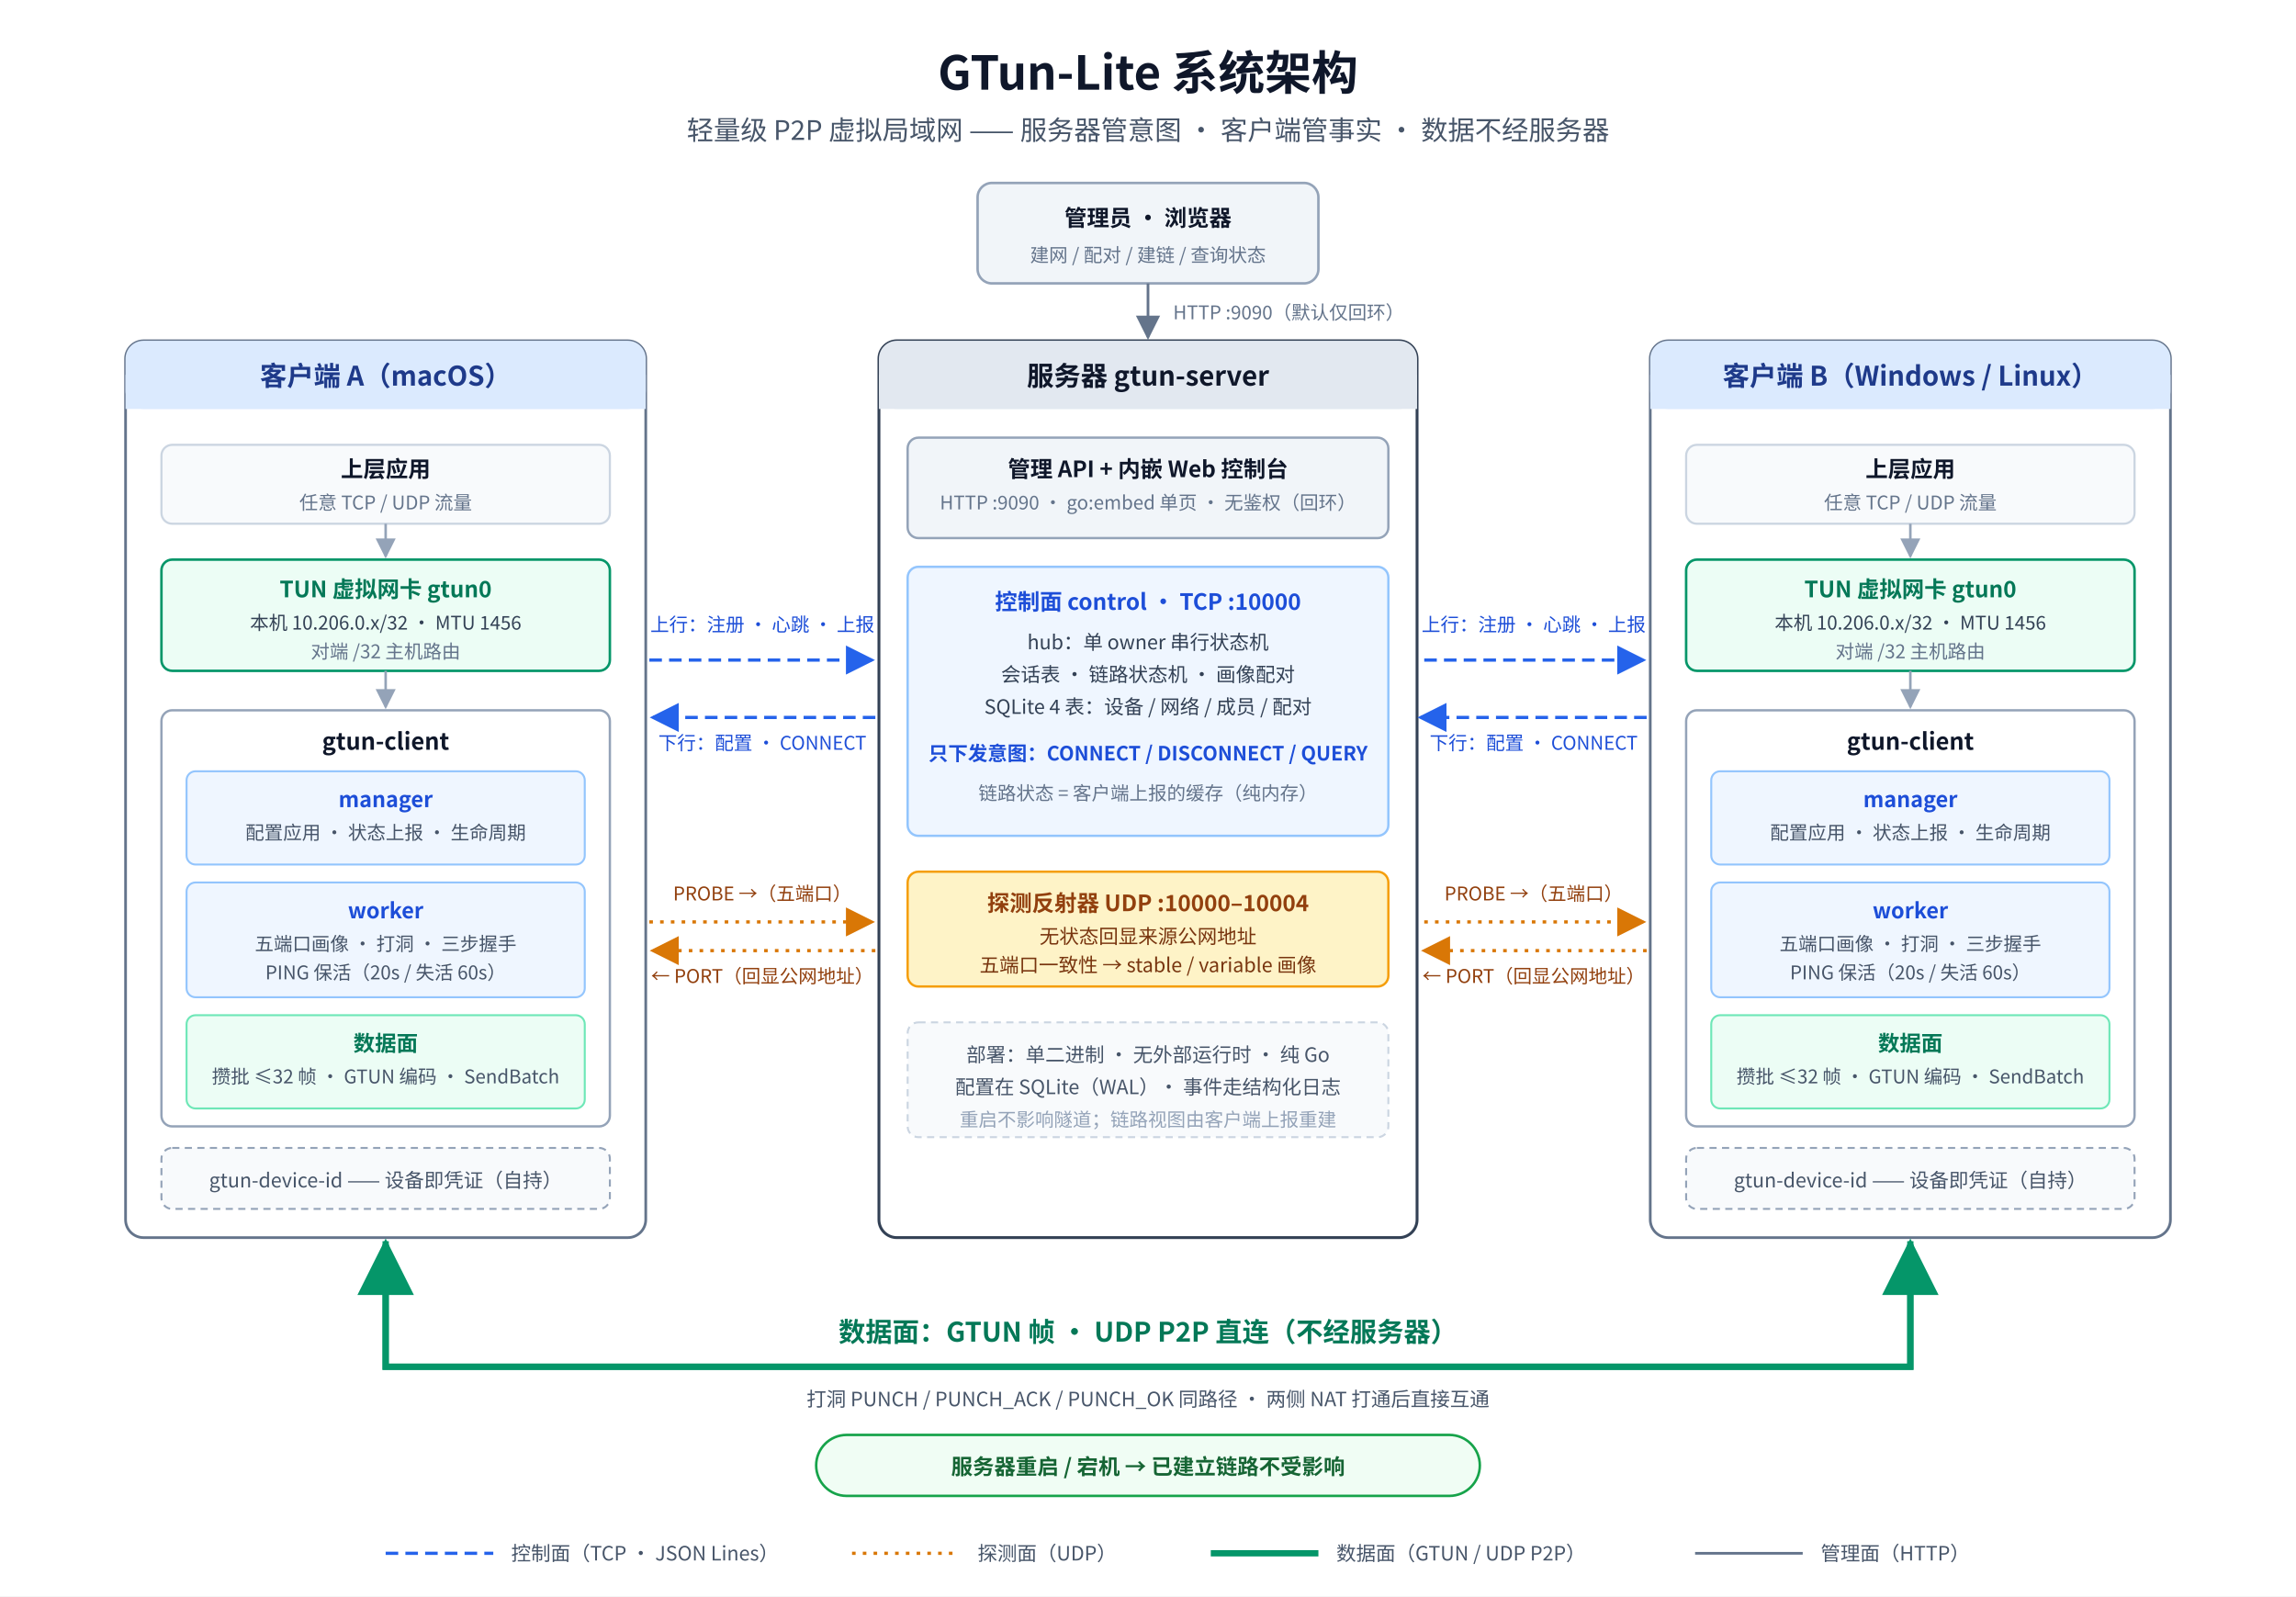
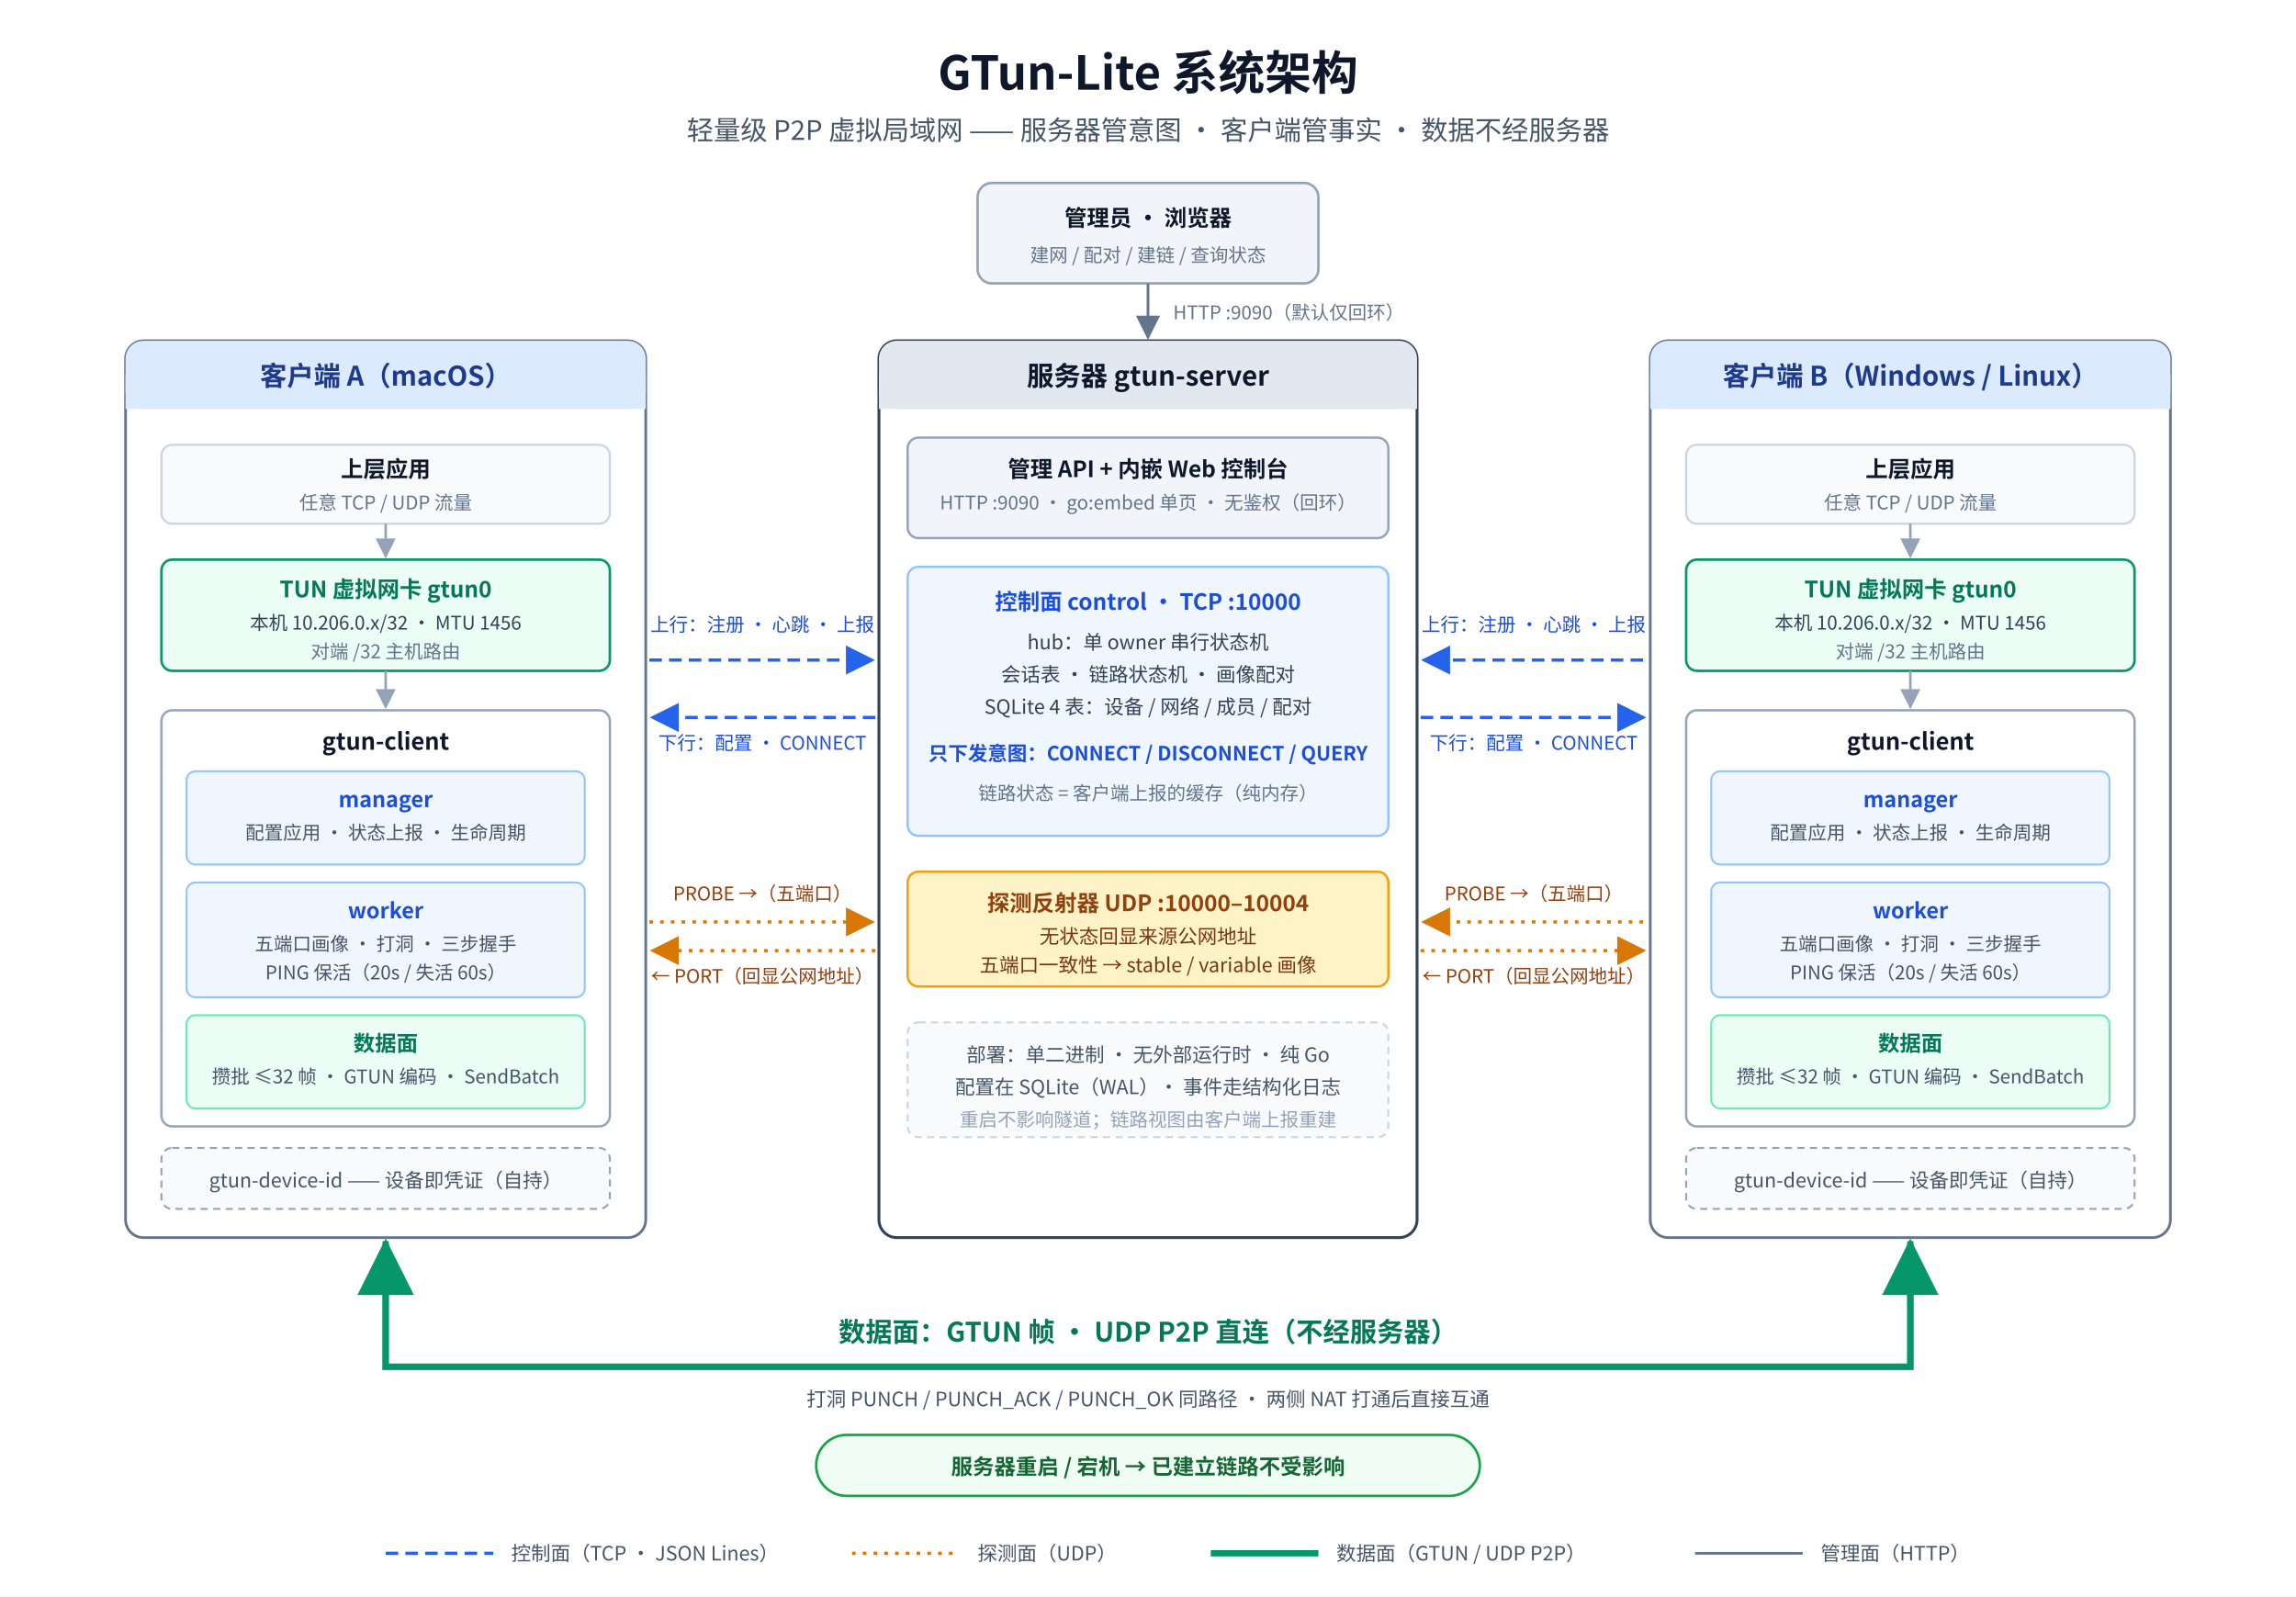
<svg xmlns="http://www.w3.org/2000/svg" width="1280" height="890" viewBox="0 0 1280 890" font-family="'PingFang SC','Hiragino Sans GB','Microsoft YaHei','Noto Sans CJK SC',sans-serif">
  <defs>
    <marker id="mBlue" markerWidth="9" markerHeight="9" refX="8" refY="4.5" orient="auto">
      <path d="M0,0 L9,4.5 L0,9 z" fill="#2563eb" />
    </marker>
    <marker id="mAmber" markerWidth="9" markerHeight="9" refX="8" refY="4.5" orient="auto">
      <path d="M0,0 L9,4.5 L0,9 z" fill="#d97706" />
    </marker>
    <marker id="mGreen" markerWidth="9" markerHeight="9" refX="8" refY="4.5" orient="auto">
      <path d="M0,0 L9,4.5 L0,9 z" fill="#059669" />
    </marker>
    <marker id="mSlate" markerWidth="9" markerHeight="9" refX="8" refY="4.5" orient="auto">
      <path d="M0,0 L9,4.5 L0,9 z" fill="#64748b" />
    </marker>
    <marker id="mGray" markerWidth="8" markerHeight="8" refX="7" refY="4" orient="auto">
      <path d="M0,0 L8,4 L0,8 z" fill="#94a3b8" />
    </marker>
  </defs>
  <rect width="1280" height="890" fill="#ffffff" />
  <text x="640" y="50" text-anchor="middle" font-size="26" font-weight="700" fill="#0f172a">GTun-Lite 系统架构</text>
  <text x="640" y="78" text-anchor="middle" font-size="15" fill="#475569">轻量级 P2P 虚拟局域网 —— 服务器管意图 · 客户端管事实 · 数据不经服务器</text>
  <rect x="545" y="102" width="190" height="56" rx="8" fill="#f1f5f9" stroke="#94a3b8" stroke-width="1.4" />
  <text x="640" y="126" text-anchor="middle" font-size="12.5" font-weight="700" fill="#0f172a">管理员 · 浏览器</text>
  <text x="640" y="146" text-anchor="middle" font-size="10.5" fill="#64748b">建网 / 配对 / 建链 / 查询状态</text>
  <line x1="640" y1="158" x2="640" y2="188" stroke="#64748b" stroke-width="1.5" marker-end="url(#mSlate)" />
  <text x="654" y="178" font-size="10.5" fill="#64748b">HTTP :9090（默认仅回环）</text>
  <rect x="70" y="190" width="290" height="500" rx="10" fill="#ffffff" stroke="#64748b" stroke-width="1.5" />
  <rect x="70" y="190" width="290" height="38" rx="10" fill="#dbeafe" />
  <rect x="70" y="209" width="290" height="19" fill="#dbeafe" />
  <text x="215" y="215" text-anchor="middle" font-size="15" font-weight="700" fill="#1e3a8a">客户端 A（macOS）</text>
  <rect x="90" y="248" width="250" height="44" rx="6" fill="#f8fafc" stroke="#cbd5e1" stroke-width="1.2" />
  <text x="215" y="266" text-anchor="middle" font-size="12.5" font-weight="600" fill="#0f172a">上层应用</text>
  <text x="215" y="284" text-anchor="middle" font-size="10.5" fill="#64748b">任意 TCP / UDP 流量</text>
  <line x1="215" y1="292" x2="215" y2="310" stroke="#94a3b8" stroke-width="1.4" marker-end="url(#mGray)" />
  <rect x="90" y="312" width="250" height="62" rx="6" fill="#ecfdf5" stroke="#059669" stroke-width="1.4" />
  <text x="215" y="333" text-anchor="middle" font-size="12.5" font-weight="700" fill="#047857">TUN 虚拟网卡 gtun0</text>
  <text x="215" y="351" text-anchor="middle" font-size="10.5" fill="#334155">本机 10.206.0.x/32 · MTU 1456</text>
  <text x="215" y="367" text-anchor="middle" font-size="10.5" fill="#64748b">对端 /32 主机路由</text>
  <line x1="215" y1="374" x2="215" y2="394" stroke="#94a3b8" stroke-width="1.4" marker-end="url(#mGray)" />
  <rect x="90" y="396" width="250" height="232" rx="6" fill="#ffffff" stroke="#94a3b8" stroke-width="1.3" />
  <text x="215" y="418" text-anchor="middle" font-size="13" font-weight="700" fill="#0f172a">gtun-client</text>
  <rect x="104" y="430" width="222" height="52" rx="5" fill="#eff6ff" stroke="#93c5fd" stroke-width="1.1" />
  <text x="215" y="450" text-anchor="middle" font-size="12" font-weight="700" fill="#1d4ed8">manager</text>
  <text x="215" y="468" text-anchor="middle" font-size="10.5" fill="#475569">配置应用 · 状态上报 · 生命周期</text>
  <rect x="104" y="492" width="222" height="64" rx="5" fill="#eff6ff" stroke="#93c5fd" stroke-width="1.1" />
  <text x="215" y="512" text-anchor="middle" font-size="12" font-weight="700" fill="#1d4ed8">worker</text>
  <text x="215" y="530" text-anchor="middle" font-size="10.5" fill="#475569">五端口画像 · 打洞 · 三步握手</text>
  <text x="215" y="546" text-anchor="middle" font-size="10.5" fill="#475569">PING 保活（20s / 失活 60s）</text>
  <rect x="104" y="566" width="222" height="52" rx="5" fill="#ecfdf5" stroke="#6ee7b7" stroke-width="1.1" />
  <text x="215" y="586" text-anchor="middle" font-size="12" font-weight="700" fill="#047857">数据面</text>
  <text x="215" y="604" text-anchor="middle" font-size="10.5" fill="#475569">攒批 ≤32 帧 · GTUN 编码 · SendBatch</text>
  <rect x="90" y="640" width="250" height="34" rx="6" fill="#f8fafc" stroke="#94a3b8" stroke-width="1.1" stroke-dasharray="4 3" />
  <text x="215" y="662" text-anchor="middle" font-size="11" fill="#475569">gtun-device-id —— 设备即凭证（自持）</text>
  <rect x="490" y="190" width="300" height="500" rx="10" fill="#ffffff" stroke="#334155" stroke-width="1.6" />
  <rect x="490" y="190" width="300" height="38" rx="10" fill="#e2e8f0" />
  <rect x="490" y="209" width="300" height="19" fill="#e2e8f0" />
  <text x="640" y="215" text-anchor="middle" font-size="15" font-weight="700" fill="#0f172a">服务器 gtun-server</text>
  <rect x="506" y="244" width="268" height="56" rx="6" fill="#f1f5f9" stroke="#94a3b8" stroke-width="1.3" />
  <text x="640" y="266" text-anchor="middle" font-size="12.5" font-weight="600" fill="#0f172a">管理 API + 内嵌 Web 控制台</text>
  <text x="640" y="284" text-anchor="middle" font-size="10.5" fill="#64748b">HTTP :9090 · go:embed 单页 · 无鉴权（回环）</text>
  <rect x="506" y="316" width="268" height="150" rx="6" fill="#eff6ff" stroke="#93c5fd" stroke-width="1.3" />
  <text x="640" y="340" text-anchor="middle" font-size="12.5" font-weight="700" fill="#1d4ed8">控制面 control · TCP :10000</text>
  <text x="640" y="362" text-anchor="middle" font-size="11" fill="#334155">hub：单 owner 串行状态机</text>
  <text x="640" y="380" text-anchor="middle" font-size="11" fill="#334155">会话表 · 链路状态机 · 画像配对</text>
  <text x="640" y="398" text-anchor="middle" font-size="11" fill="#334155">SQLite 4 表：设备 / 网络 / 成员 / 配对</text>
  <text x="640" y="424" text-anchor="middle" font-size="11" font-weight="700" fill="#1d4ed8">只下发意图：CONNECT / DISCONNECT / QUERY</text>
  <text x="640" y="446" text-anchor="middle" font-size="10.5" fill="#64748b">链路状态 = 客户端上报的缓存（纯内存）</text>
  <rect x="506" y="486" width="268" height="64" rx="6" fill="#fef3c7" stroke="#f59e0b" stroke-width="1.3" />
  <text x="640" y="508" text-anchor="middle" font-size="12.5" font-weight="700" fill="#92400e">探测反射器 UDP :10000–10004</text>
  <text x="640" y="526" text-anchor="middle" font-size="11" fill="#78350f">无状态回显来源公网地址</text>
  <text x="640" y="542" text-anchor="middle" font-size="11" fill="#78350f">五端口一致性 → stable / variable 画像</text>
  <rect x="506" y="570" width="268" height="64" rx="6" fill="#f8fafc" stroke="#cbd5e1" stroke-width="1.1" stroke-dasharray="4 3" />
  <text x="640" y="592" text-anchor="middle" font-size="11" fill="#475569">部署：单二进制 · 无外部运行时 · 纯 Go</text>
  <text x="640" y="610" text-anchor="middle" font-size="11" fill="#475569">配置在 SQLite（WAL）· 事件走结构化日志</text>
  <text x="640" y="628" text-anchor="middle" font-size="10.5" fill="#94a3b8">重启不影响隧道；链路视图由客户端上报重建</text>
  <rect x="920" y="190" width="290" height="500" rx="10" fill="#ffffff" stroke="#64748b" stroke-width="1.5" />
  <rect x="920" y="190" width="290" height="38" rx="10" fill="#dbeafe" />
  <rect x="920" y="209" width="290" height="19" fill="#dbeafe" />
  <text x="1065" y="215" text-anchor="middle" font-size="15" font-weight="700" fill="#1e3a8a">客户端 B（Windows / Linux）</text>
  <rect x="940" y="248" width="250" height="44" rx="6" fill="#f8fafc" stroke="#cbd5e1" stroke-width="1.2" />
  <text x="1065" y="266" text-anchor="middle" font-size="12.5" font-weight="600" fill="#0f172a">上层应用</text>
  <text x="1065" y="284" text-anchor="middle" font-size="10.5" fill="#64748b">任意 TCP / UDP 流量</text>
  <line x1="1065" y1="292" x2="1065" y2="310" stroke="#94a3b8" stroke-width="1.4" marker-end="url(#mGray)" />
  <rect x="940" y="312" width="250" height="62" rx="6" fill="#ecfdf5" stroke="#059669" stroke-width="1.4" />
  <text x="1065" y="333" text-anchor="middle" font-size="12.5" font-weight="700" fill="#047857">TUN 虚拟网卡 gtun0</text>
  <text x="1065" y="351" text-anchor="middle" font-size="10.5" fill="#334155">本机 10.206.0.x/32 · MTU 1456</text>
  <text x="1065" y="367" text-anchor="middle" font-size="10.5" fill="#64748b">对端 /32 主机路由</text>
  <line x1="1065" y1="374" x2="1065" y2="394" stroke="#94a3b8" stroke-width="1.4" marker-end="url(#mGray)" />
  <rect x="940" y="396" width="250" height="232" rx="6" fill="#ffffff" stroke="#94a3b8" stroke-width="1.3" />
  <text x="1065" y="418" text-anchor="middle" font-size="13" font-weight="700" fill="#0f172a">gtun-client</text>
  <rect x="954" y="430" width="222" height="52" rx="5" fill="#eff6ff" stroke="#93c5fd" stroke-width="1.1" />
  <text x="1065" y="450" text-anchor="middle" font-size="12" font-weight="700" fill="#1d4ed8">manager</text>
  <text x="1065" y="468" text-anchor="middle" font-size="10.5" fill="#475569">配置应用 · 状态上报 · 生命周期</text>
  <rect x="954" y="492" width="222" height="64" rx="5" fill="#eff6ff" stroke="#93c5fd" stroke-width="1.1" />
  <text x="1065" y="512" text-anchor="middle" font-size="12" font-weight="700" fill="#1d4ed8">worker</text>
  <text x="1065" y="530" text-anchor="middle" font-size="10.5" fill="#475569">五端口画像 · 打洞 · 三步握手</text>
  <text x="1065" y="546" text-anchor="middle" font-size="10.5" fill="#475569">PING 保活（20s / 失活 60s）</text>
  <rect x="954" y="566" width="222" height="52" rx="5" fill="#ecfdf5" stroke="#6ee7b7" stroke-width="1.1" />
  <text x="1065" y="586" text-anchor="middle" font-size="12" font-weight="700" fill="#047857">数据面</text>
  <text x="1065" y="604" text-anchor="middle" font-size="10.5" fill="#475569">攒批 ≤32 帧 · GTUN 编码 · SendBatch</text>
  <rect x="940" y="640" width="250" height="34" rx="6" fill="#f8fafc" stroke="#94a3b8" stroke-width="1.1" stroke-dasharray="4 3" />
  <text x="1065" y="662" text-anchor="middle" font-size="11" fill="#475569">gtun-device-id —— 设备即凭证（自持）</text>
  <text x="425" y="352" text-anchor="middle" font-size="10.5" fill="#1d4ed8">上行：注册 · 心跳 · 上报</text>
  <line x1="362" y1="368" x2="486" y2="368" stroke="#2563eb" stroke-width="1.8" stroke-dasharray="7 4" marker-end="url(#mBlue)" />
  <line x1="488" y1="400" x2="364" y2="400" stroke="#2563eb" stroke-width="1.8" stroke-dasharray="7 4" marker-end="url(#mBlue)" />
  <text x="425" y="418" text-anchor="middle" font-size="10.5" fill="#1d4ed8">下行：配置 · CONNECT</text>
  <text x="855" y="352" text-anchor="middle" font-size="10.5" fill="#1d4ed8">上行：注册 · 心跳 · 上报</text>
-   <line x1="794" y1="368" x2="916" y2="368" stroke="#2563eb" stroke-width="1.8" stroke-dasharray="7 4" marker-end="url(#mBlue)" />
-   <line x1="918" y1="400" x2="792" y2="400" stroke="#2563eb" stroke-width="1.8" stroke-dasharray="7 4" marker-end="url(#mBlue)" />
+   <line x1="916" y1="368" x2="794" y2="368" stroke="#2563eb" stroke-width="1.8" stroke-dasharray="7 4" marker-end="url(#mBlue)" />
+   <line x1="792" y1="400" x2="916" y2="400" stroke="#2563eb" stroke-width="1.8" stroke-dasharray="7 4" marker-end="url(#mBlue)" />
  <text x="855" y="418" text-anchor="middle" font-size="10.5" fill="#1d4ed8">下行：配置 · CONNECT</text>
  <text x="425" y="502" text-anchor="middle" font-size="10.5" fill="#92400e">PROBE →（五端口）</text>
  <line x1="362" y1="514" x2="486" y2="514" stroke="#d97706" stroke-width="1.8" stroke-dasharray="2 4" marker-end="url(#mAmber)" />
  <line x1="488" y1="530" x2="364" y2="530" stroke="#d97706" stroke-width="1.8" stroke-dasharray="2 4" marker-end="url(#mAmber)" />
  <text x="425" y="548" text-anchor="middle" font-size="10.5" fill="#92400e">← PORT（回显公网地址）</text>
  <text x="855" y="502" text-anchor="middle" font-size="10.5" fill="#92400e">PROBE →（五端口）</text>
-   <line x1="794" y1="514" x2="916" y2="514" stroke="#d97706" stroke-width="1.8" stroke-dasharray="2 4" marker-end="url(#mAmber)" />
-   <line x1="918" y1="530" x2="794" y2="530" stroke="#d97706" stroke-width="1.8" stroke-dasharray="2 4" marker-end="url(#mAmber)" />
+   <line x1="916" y1="514" x2="794" y2="514" stroke="#d97706" stroke-width="1.8" stroke-dasharray="2 4" marker-end="url(#mAmber)" />
+   <line x1="792" y1="530" x2="916" y2="530" stroke="#d97706" stroke-width="1.8" stroke-dasharray="2 4" marker-end="url(#mAmber)" />
  <text x="855" y="548" text-anchor="middle" font-size="10.5" fill="#92400e">← PORT（回显公网地址）</text>
  <path d="M 215 692 L 215 762 L 1065 762 L 1065 694" fill="none" stroke="#059669" stroke-width="3.5" marker-end="url(#mGreen)" />
  <path d="M 1065 692 L 1065 762 L 215 762 L 215 694" fill="none" stroke="#059669" stroke-width="3.5" marker-end="url(#mGreen)" />
  <text x="640" y="748" text-anchor="middle" font-size="15" font-weight="700" fill="#047857">数据面：GTUN 帧 · UDP P2P 直连（不经服务器）</text>
  <text x="640" y="784" text-anchor="middle" font-size="11" fill="#475569">打洞 PUNCH / PUNCH_ACK / PUNCH_OK 同路径 · 两侧 NAT 打通后直接互通</text>
  <rect x="455" y="800" width="370" height="34" rx="17" fill="#f0fdf4" stroke="#16a34a" stroke-width="1.4" />
  <text x="640" y="822" text-anchor="middle" font-size="12" font-weight="700" fill="#166534">服务器重启 / 宕机 → 已建立链路不受影响</text>
  <g font-size="11" fill="#475569">
    <line x1="215" y1="866" x2="275" y2="866" stroke="#2563eb" stroke-width="1.8" stroke-dasharray="7 4" />
    <text x="285" y="870">控制面（TCP · JSON Lines）</text>
    <line x1="475" y1="866" x2="535" y2="866" stroke="#d97706" stroke-width="1.8" stroke-dasharray="2 4" />
    <text x="545" y="870">探测面（UDP）</text>
    <line x1="675" y1="866" x2="735" y2="866" stroke="#059669" stroke-width="3.5" />
    <text x="745" y="870">数据面（GTUN / UDP P2P）</text>
    <line x1="945" y1="866" x2="1005" y2="866" stroke="#64748b" stroke-width="1.5" />
    <text x="1015" y="870">管理面（HTTP）</text>
  </g>
</svg>
